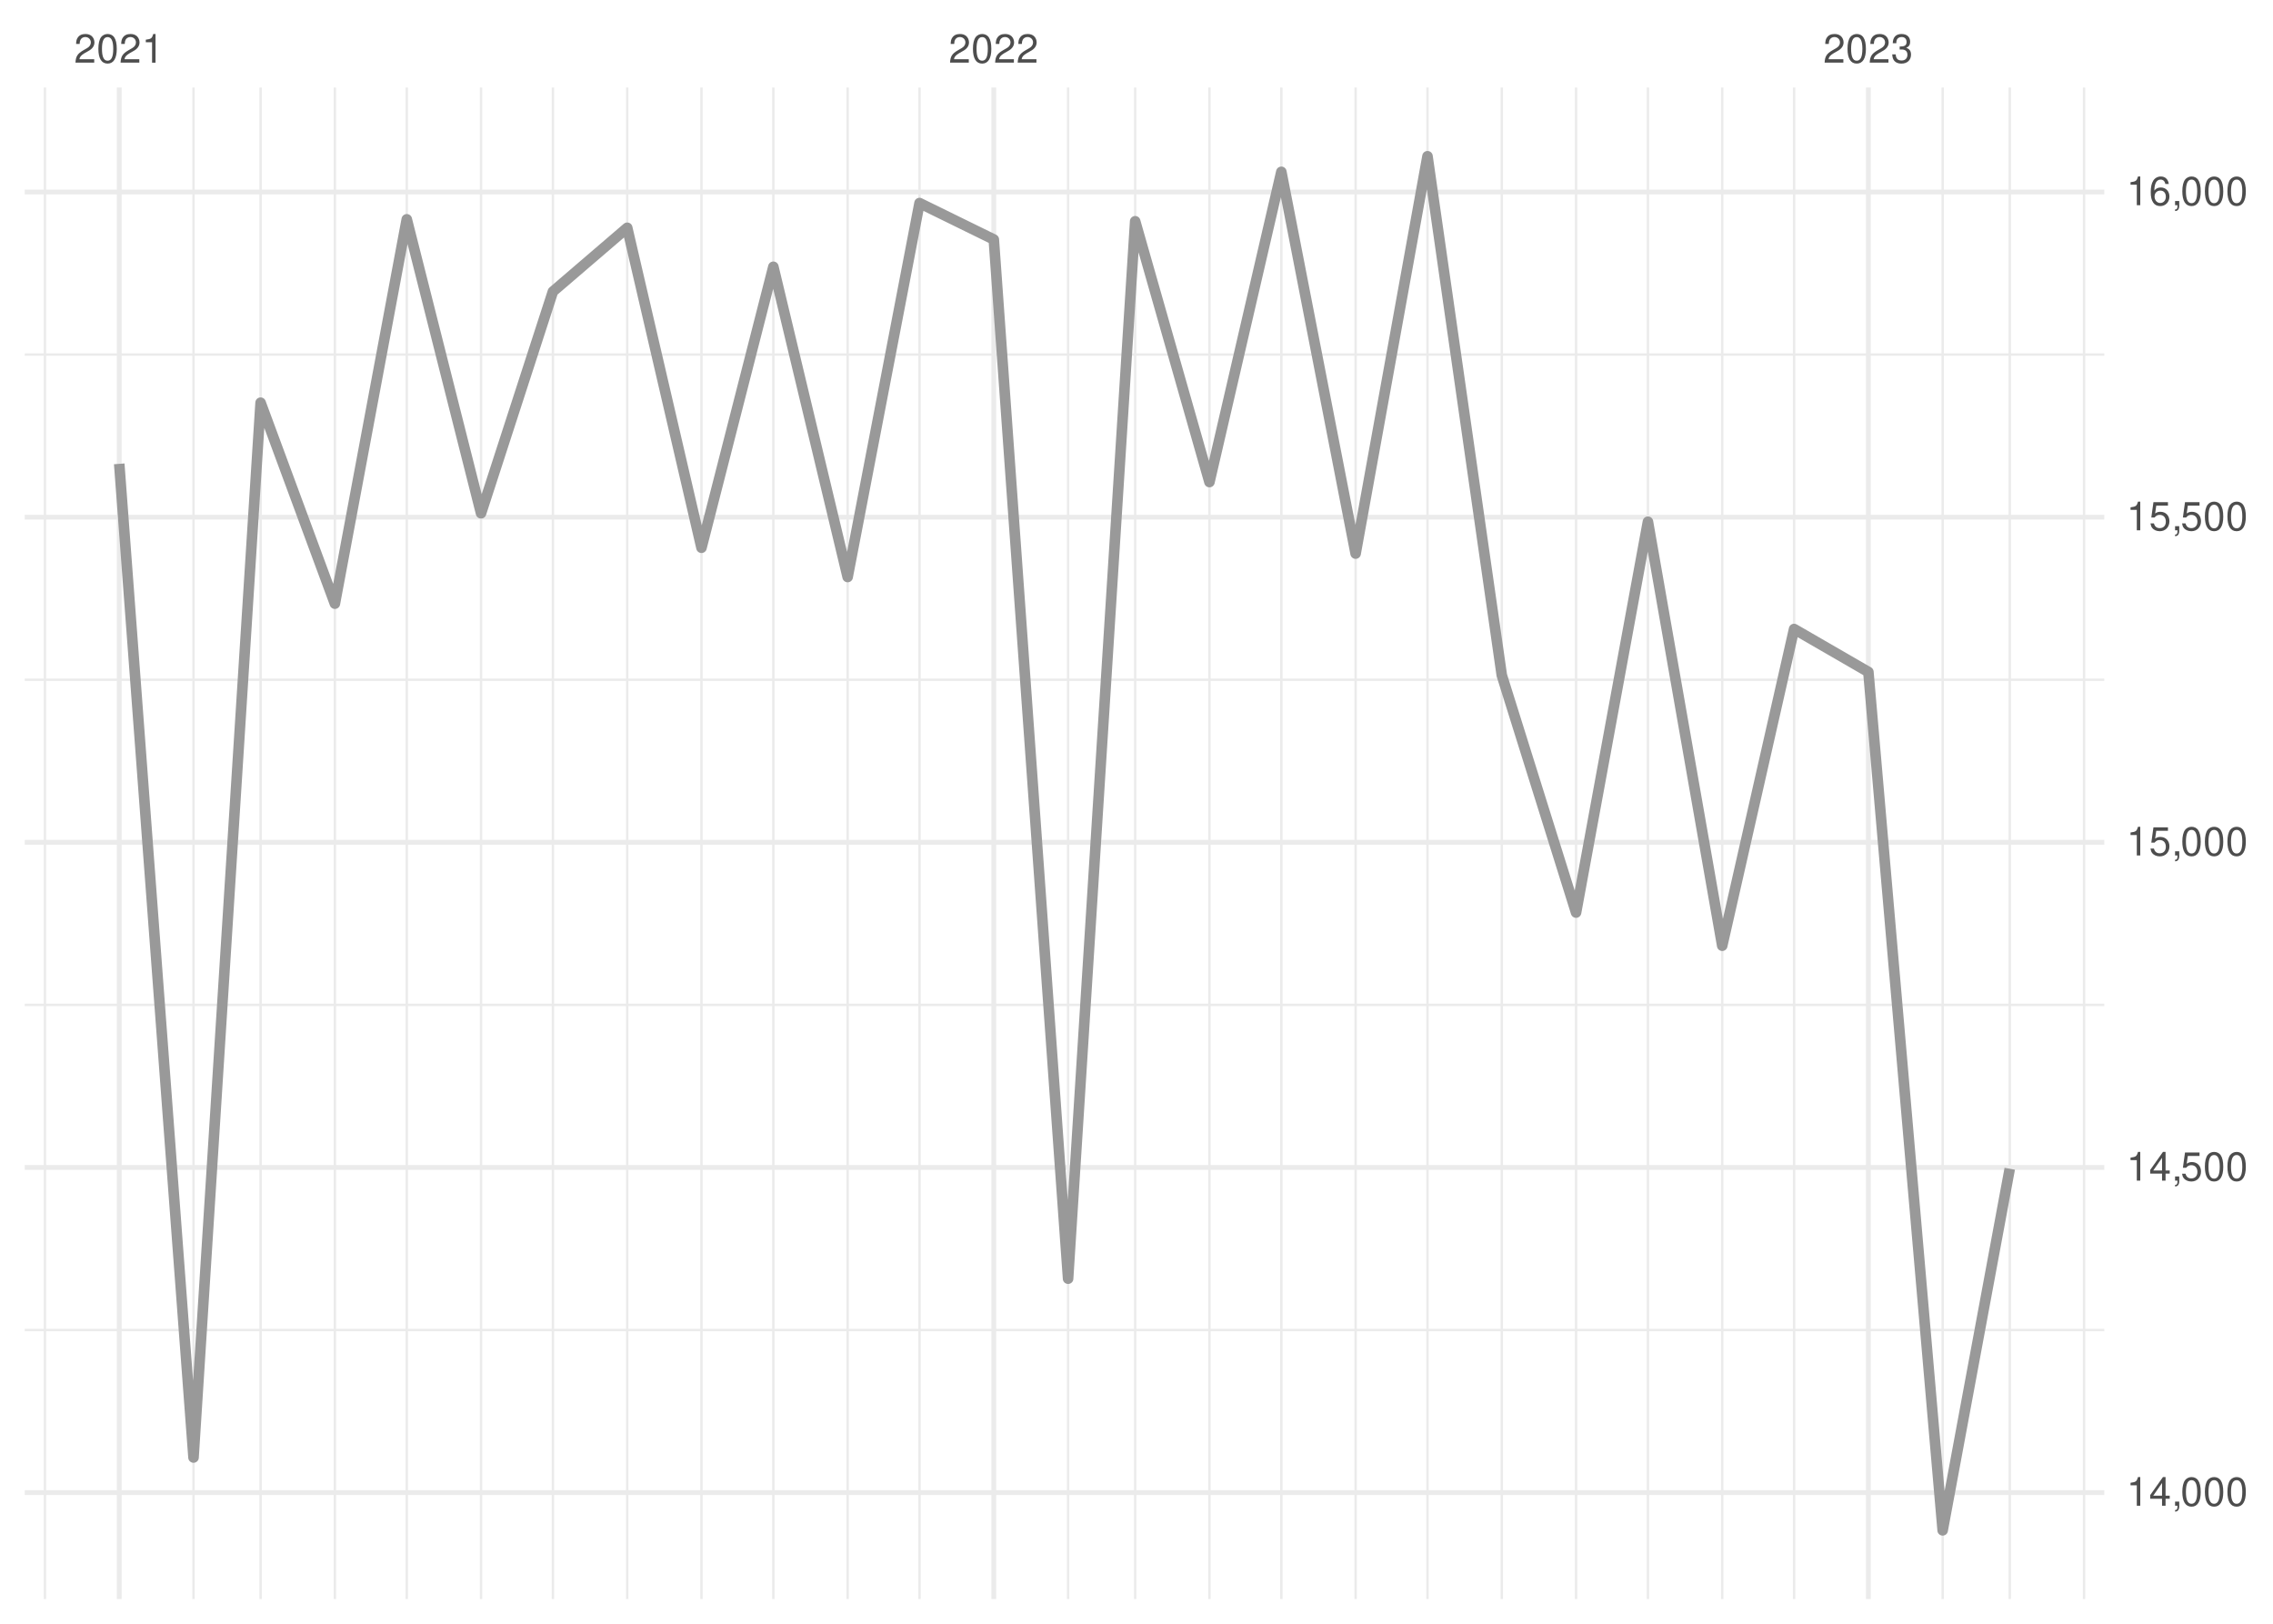
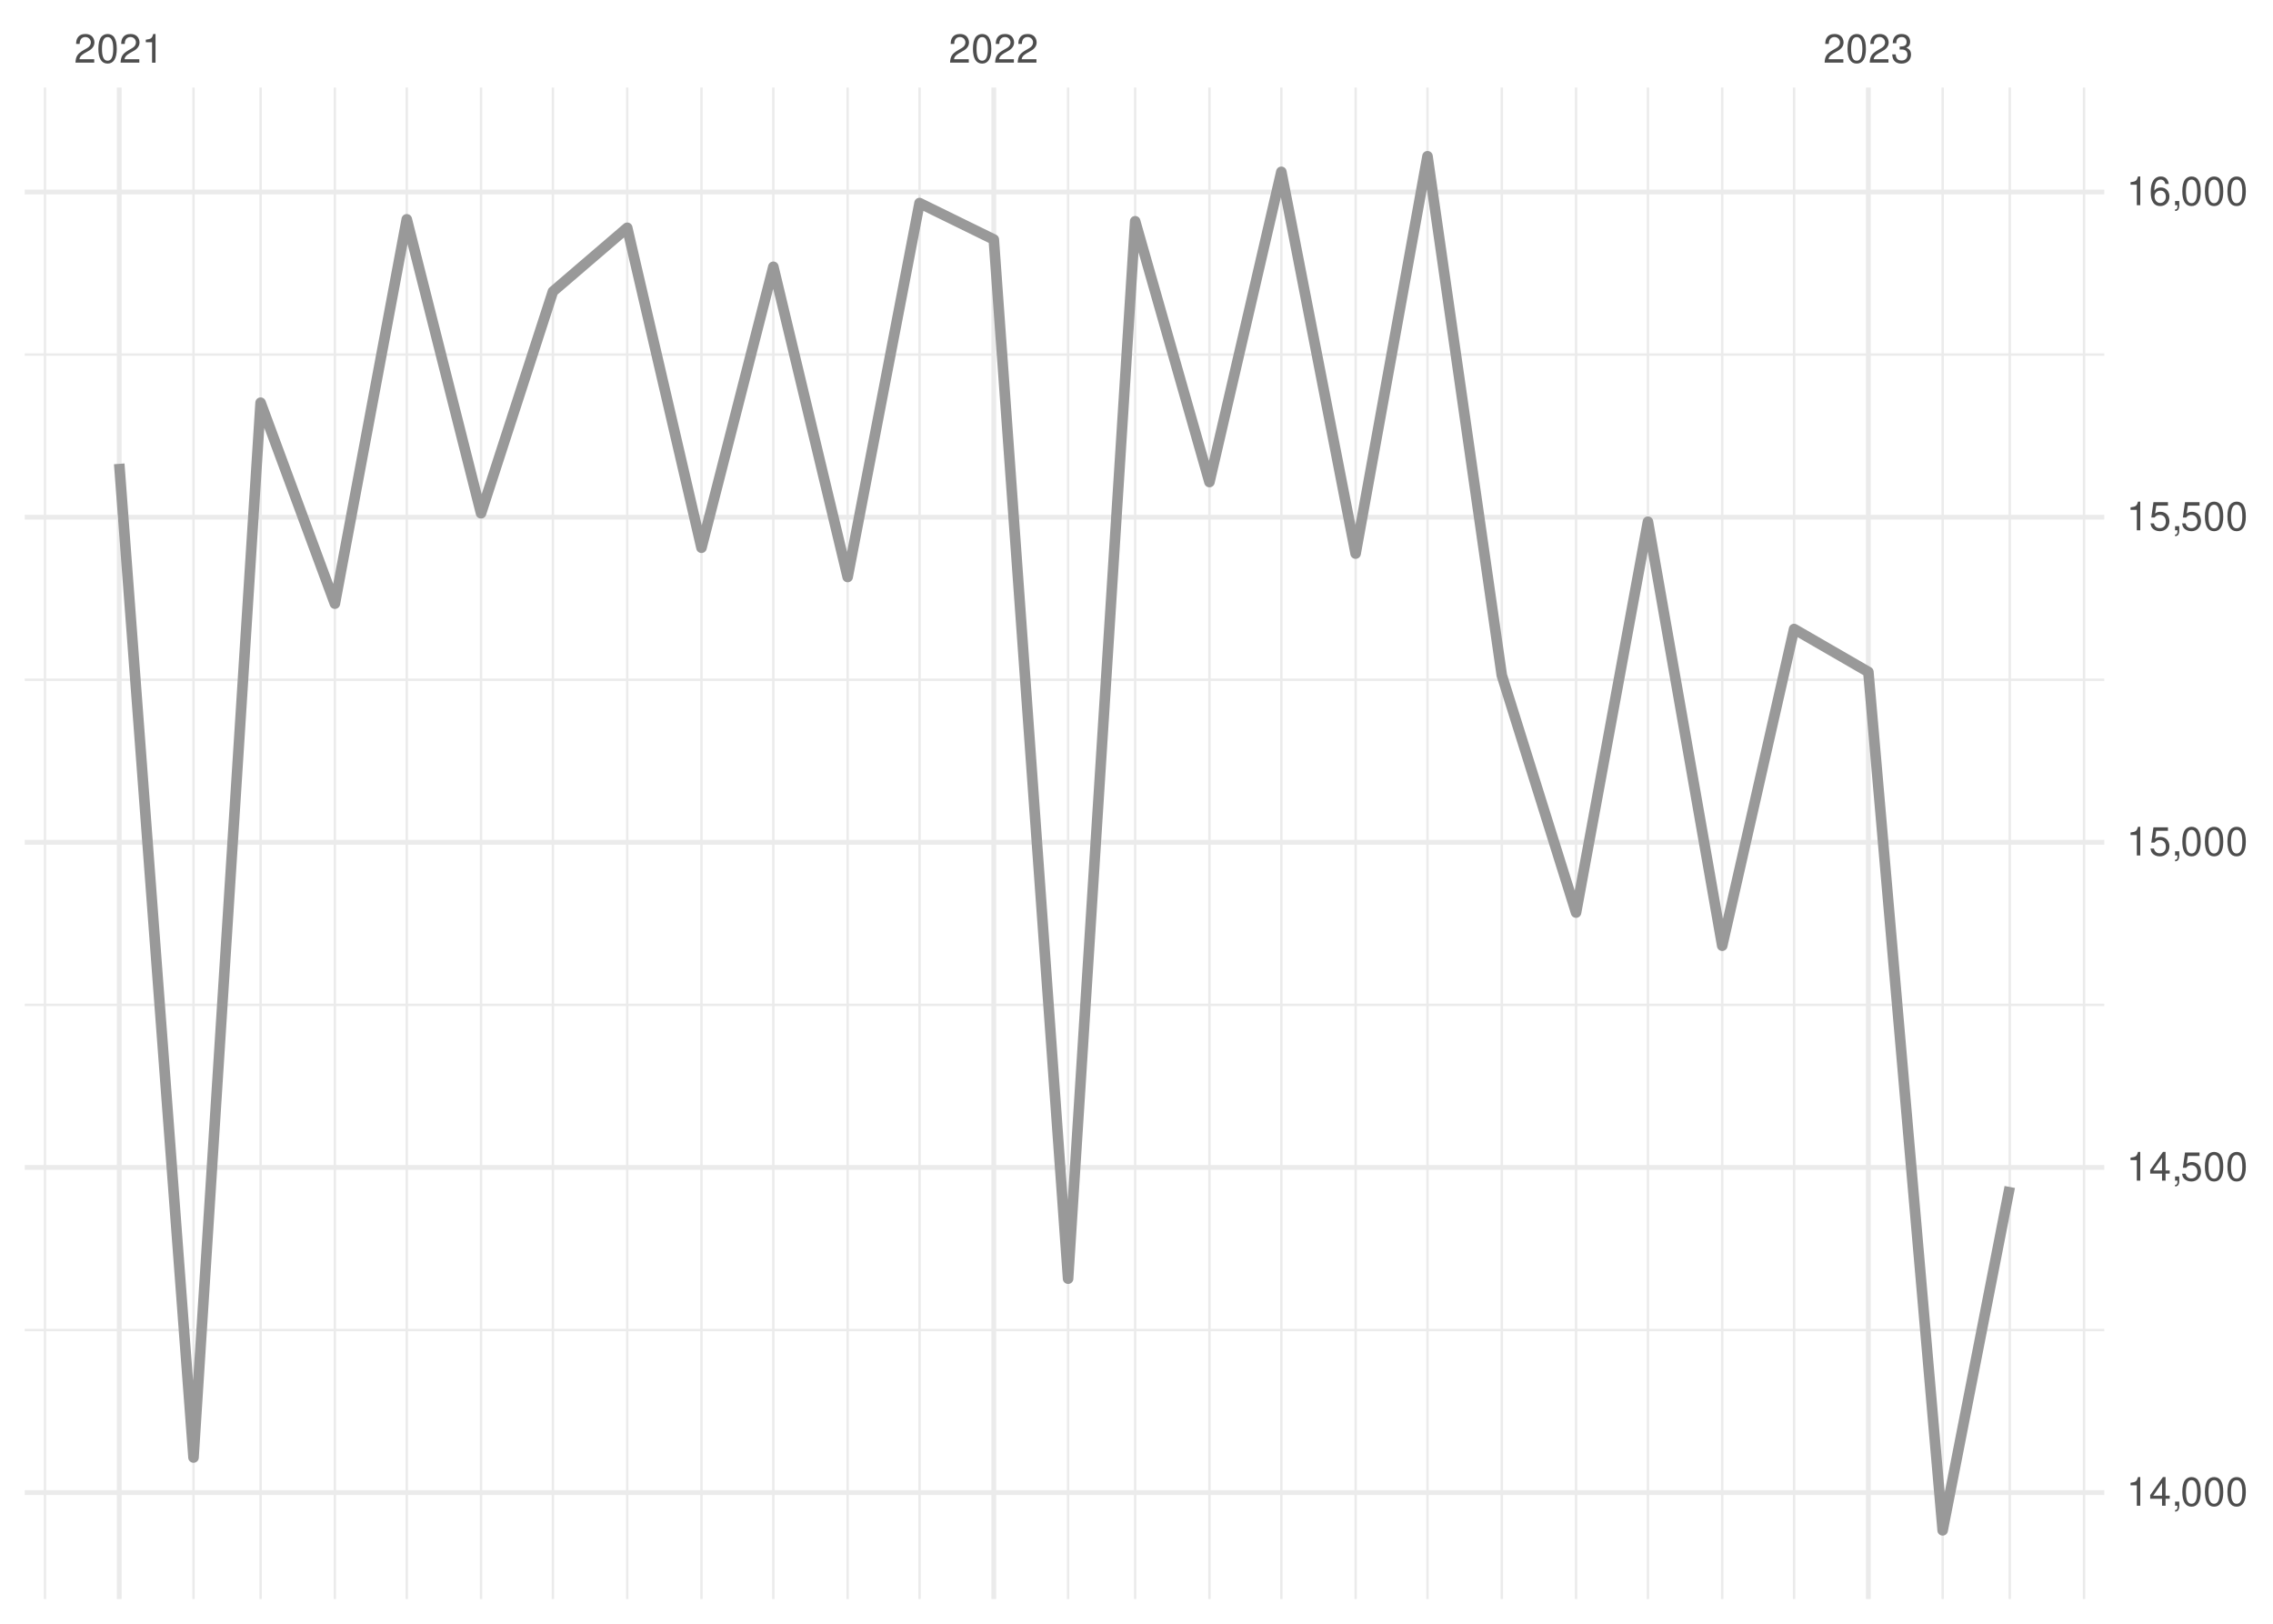
<svg xmlns="http://www.w3.org/2000/svg" xmlns:xlink="http://www.w3.org/1999/xlink" width="504pt" height="360pt" viewBox="0 0 504 360" version="1.1">
  <defs>
    <g>
      <symbol overflow="visible" id="glyph0-0">
        <path style="stroke:none;" d="" />
      </symbol>
      <symbol overflow="visible" id="glyph0-1">
        <path style="stroke:none;" d="M 4.453 -0.766 L 1.172 -0.766 C 1.25 -1.297 1.531 -1.625 2.297 -2.094 L 3.172 -2.594 C 4.047 -3.062 4.5 -3.719 4.5 -4.5 C 4.5 -5.031 4.281 -5.531 3.922 -5.875 C 3.547 -6.203 3.094 -6.359 2.5 -6.359 C 1.703 -6.359 1.125 -6.078 0.781 -5.531 C 0.547 -5.203 0.453 -4.797 0.438 -4.156 L 1.219 -4.156 C 1.234 -4.594 1.297 -4.844 1.406 -5.062 C 1.594 -5.438 2 -5.688 2.469 -5.688 C 3.172 -5.688 3.703 -5.172 3.703 -4.484 C 3.703 -3.969 3.406 -3.531 2.859 -3.219 L 2.047 -2.75 C 0.75 -2 0.375 -1.406 0.297 -0.016 L 4.453 -0.016 Z M 4.453 -0.766 " />
      </symbol>
      <symbol overflow="visible" id="glyph0-2">
        <path style="stroke:none;" d="M 2.422 -6.359 C 1.844 -6.359 1.312 -6.094 0.984 -5.672 C 0.578 -5.109 0.375 -4.25 0.375 -3.078 C 0.375 -0.938 1.078 0.203 2.422 0.203 C 3.734 0.203 4.453 -0.938 4.453 -3.031 C 4.453 -4.25 4.266 -5.078 3.859 -5.672 C 3.531 -6.109 3.016 -6.359 2.422 -6.359 Z M 2.422 -5.672 C 3.25 -5.672 3.672 -4.828 3.672 -3.094 C 3.672 -1.281 3.266 -0.438 2.406 -0.438 C 1.578 -0.438 1.172 -1.312 1.172 -3.062 C 1.172 -4.828 1.578 -5.672 2.422 -5.672 Z M 2.422 -5.672 " />
      </symbol>
      <symbol overflow="visible" id="glyph0-3">
        <path style="stroke:none;" d="M 2.281 -4.531 L 2.281 0 L 3.047 0 L 3.047 -6.359 L 2.547 -6.359 C 2.266 -5.391 2.094 -5.25 0.891 -5.094 L 0.891 -4.531 Z M 2.281 -4.531 " />
      </symbol>
      <symbol overflow="visible" id="glyph0-4">
        <path style="stroke:none;" d="M 1.938 -2.922 L 2.359 -2.922 C 3.203 -2.922 3.656 -2.531 3.656 -1.766 C 3.656 -0.969 3.172 -0.484 2.375 -0.484 C 1.516 -0.484 1.109 -0.922 1.062 -1.844 L 0.281 -1.844 C 0.312 -1.344 0.406 -1 0.547 -0.719 C 0.875 -0.109 1.484 0.203 2.344 0.203 C 3.625 0.203 4.453 -0.578 4.453 -1.781 C 4.453 -2.594 4.141 -3.031 3.391 -3.297 C 3.969 -3.531 4.266 -3.969 4.266 -4.609 C 4.266 -5.703 3.547 -6.359 2.359 -6.359 C 1.109 -6.359 0.438 -5.656 0.406 -4.312 L 1.188 -4.312 C 1.203 -4.703 1.234 -4.922 1.328 -5.109 C 1.5 -5.469 1.891 -5.688 2.375 -5.688 C 3.062 -5.688 3.469 -5.266 3.469 -4.578 C 3.469 -4.141 3.312 -3.859 2.969 -3.719 C 2.766 -3.625 2.484 -3.594 1.938 -3.578 Z M 1.938 -2.922 " />
      </symbol>
      <symbol overflow="visible" id="glyph0-5">
        <path style="stroke:none;" d="M 2.875 -1.547 L 2.875 0 L 3.656 0 L 3.656 -1.547 L 4.578 -1.547 L 4.578 -2.234 L 3.656 -2.234 L 3.656 -6.359 L 3.078 -6.359 L 0.25 -2.359 L 0.25 -1.547 Z M 2.875 -2.234 L 0.922 -2.234 L 2.875 -5.047 Z M 2.875 -2.234 " />
      </symbol>
      <symbol overflow="visible" id="glyph0-6">
        <path style="stroke:none;" d="M 0.766 -0.922 L 0.766 0 L 1.297 0 L 1.297 0.156 C 1.297 0.766 1.172 0.938 0.766 0.953 L 0.766 1.297 C 1.344 1.312 1.688 0.891 1.688 0.141 L 1.688 -0.922 Z M 0.766 -0.922 " />
      </symbol>
      <symbol overflow="visible" id="glyph0-7">
        <path style="stroke:none;" d="M 4.188 -6.234 L 0.969 -6.234 L 0.5 -2.844 L 1.219 -2.844 C 1.578 -3.266 1.875 -3.422 2.359 -3.422 C 3.203 -3.422 3.719 -2.844 3.719 -1.922 C 3.719 -1.031 3.203 -0.484 2.359 -0.484 C 1.688 -0.484 1.266 -0.828 1.078 -1.531 L 0.312 -1.531 C 0.406 -1.016 0.5 -0.781 0.688 -0.547 C 1.031 -0.078 1.672 0.203 2.375 0.203 C 3.641 0.203 4.516 -0.719 4.516 -2.031 C 4.516 -3.266 3.688 -4.109 2.5 -4.109 C 2.062 -4.109 1.703 -4 1.344 -3.734 L 1.594 -5.469 L 4.188 -5.469 Z M 4.188 -6.234 " />
      </symbol>
      <symbol overflow="visible" id="glyph0-8">
        <path style="stroke:none;" d="M 4.375 -4.703 C 4.234 -5.75 3.562 -6.359 2.609 -6.359 C 1.922 -6.359 1.312 -6.031 0.938 -5.453 C 0.547 -4.828 0.375 -4.062 0.375 -2.906 C 0.375 -1.828 0.531 -1.156 0.906 -0.594 C 1.234 -0.078 1.781 0.203 2.469 0.203 C 3.656 0.203 4.516 -0.688 4.516 -1.922 C 4.516 -3.094 3.719 -3.922 2.609 -3.922 C 1.984 -3.922 1.5 -3.688 1.172 -3.234 C 1.172 -4.797 1.672 -5.672 2.562 -5.672 C 3.109 -5.672 3.484 -5.328 3.609 -4.703 Z M 2.5 -3.234 C 3.25 -3.234 3.719 -2.703 3.719 -1.859 C 3.719 -1.062 3.188 -0.484 2.484 -0.484 C 1.766 -0.484 1.219 -1.094 1.219 -1.906 C 1.219 -2.688 1.734 -3.234 2.5 -3.234 Z M 2.5 -3.234 " />
      </symbol>
    </g>
    <clipPath id="clip1">
      <path d="M 5.48 294 L 466.59 294 L 466.59 296 L 5.48 296 Z M 5.48 294 " />
    </clipPath>
    <clipPath id="clip2">
      <path d="M 5.48 222 L 466.59 222 L 466.59 224 L 5.48 224 Z M 5.48 222 " />
    </clipPath>
    <clipPath id="clip3">
      <path d="M 5.48 150 L 466.59 150 L 466.59 151 L 5.48 151 Z M 5.48 150 " />
    </clipPath>
    <clipPath id="clip4">
      <path d="M 5.48 78 L 466.59 78 L 466.59 79 L 5.48 79 Z M 5.48 78 " />
    </clipPath>
    <clipPath id="clip5">
      <path d="M 9 19.41 L 11 19.41 L 11 354.52 L 9 354.52 Z M 9 19.41 " />
    </clipPath>
    <clipPath id="clip6">
      <path d="M 42 19.41 L 44 19.41 L 44 354.52 L 42 354.52 Z M 42 19.41 " />
    </clipPath>
    <clipPath id="clip7">
      <path d="M 57 19.41 L 59 19.41 L 59 354.52 L 57 354.52 Z M 57 19.41 " />
    </clipPath>
    <clipPath id="clip8">
      <path d="M 73 19.41 L 75 19.41 L 75 354.52 L 73 354.52 Z M 73 19.41 " />
    </clipPath>
    <clipPath id="clip9">
      <path d="M 89 19.41 L 91 19.41 L 91 354.52 L 89 354.52 Z M 89 19.41 " />
    </clipPath>
    <clipPath id="clip10">
      <path d="M 106 19.41 L 107 19.41 L 107 354.52 L 106 354.52 Z M 106 19.41 " />
    </clipPath>
    <clipPath id="clip11">
      <path d="M 122 19.41 L 123 19.41 L 123 354.52 L 122 354.52 Z M 122 19.41 " />
    </clipPath>
    <clipPath id="clip12">
      <path d="M 138 19.41 L 140 19.41 L 140 354.52 L 138 354.52 Z M 138 19.41 " />
    </clipPath>
    <clipPath id="clip13">
      <path d="M 155 19.41 L 156 19.41 L 156 354.52 L 155 354.52 Z M 155 19.41 " />
    </clipPath>
    <clipPath id="clip14">
      <path d="M 171 19.41 L 172 19.41 L 172 354.52 L 171 354.52 Z M 171 19.41 " />
    </clipPath>
    <clipPath id="clip15">
      <path d="M 187 19.41 L 189 19.41 L 189 354.52 L 187 354.52 Z M 187 19.41 " />
    </clipPath>
    <clipPath id="clip16">
      <path d="M 203 19.41 L 205 19.41 L 205 354.52 L 203 354.52 Z M 203 19.41 " />
    </clipPath>
    <clipPath id="clip17">
      <path d="M 236 19.41 L 238 19.41 L 238 354.52 L 236 354.52 Z M 236 19.41 " />
    </clipPath>
    <clipPath id="clip18">
      <path d="M 251 19.41 L 252 19.41 L 252 354.52 L 251 354.52 Z M 251 19.41 " />
    </clipPath>
    <clipPath id="clip19">
      <path d="M 267 19.41 L 269 19.41 L 269 354.52 L 267 354.52 Z M 267 19.41 " />
    </clipPath>
    <clipPath id="clip20">
      <path d="M 283 19.41 L 285 19.41 L 285 354.52 L 283 354.52 Z M 283 19.41 " />
    </clipPath>
    <clipPath id="clip21">
      <path d="M 300 19.41 L 301 19.41 L 301 354.52 L 300 354.52 Z M 300 19.41 " />
    </clipPath>
    <clipPath id="clip22">
      <path d="M 316 19.41 L 317 19.41 L 317 354.52 L 316 354.52 Z M 316 19.41 " />
    </clipPath>
    <clipPath id="clip23">
      <path d="M 332 19.41 L 334 19.41 L 334 354.52 L 332 354.52 Z M 332 19.41 " />
    </clipPath>
    <clipPath id="clip24">
      <path d="M 349 19.41 L 350 19.41 L 350 354.52 L 349 354.52 Z M 349 19.41 " />
    </clipPath>
    <clipPath id="clip25">
      <path d="M 365 19.41 L 366 19.41 L 366 354.52 L 365 354.52 Z M 365 19.41 " />
    </clipPath>
    <clipPath id="clip26">
      <path d="M 381 19.41 L 383 19.41 L 383 354.52 L 381 354.52 Z M 381 19.41 " />
    </clipPath>
    <clipPath id="clip27">
      <path d="M 397 19.41 L 399 19.41 L 399 354.52 L 397 354.52 Z M 397 19.41 " />
    </clipPath>
    <clipPath id="clip28">
      <path d="M 430 19.41 L 432 19.41 L 432 354.52 L 430 354.52 Z M 430 19.41 " />
    </clipPath>
    <clipPath id="clip29">
      <path d="M 445 19.41 L 446 19.41 L 446 354.52 L 445 354.52 Z M 445 19.41 " />
    </clipPath>
    <clipPath id="clip30">
      <path d="M 461 19.41 L 463 19.41 L 463 354.52 L 461 354.52 Z M 461 19.41 " />
    </clipPath>
    <clipPath id="clip31">
      <path d="M 5.48 330 L 466.59 330 L 466.59 332 L 5.48 332 Z M 5.48 330 " />
    </clipPath>
    <clipPath id="clip32">
      <path d="M 5.48 258 L 466.59 258 L 466.59 260 L 5.48 260 Z M 5.48 258 " />
    </clipPath>
    <clipPath id="clip33">
      <path d="M 5.48 186 L 466.59 186 L 466.59 188 L 5.48 188 Z M 5.48 186 " />
    </clipPath>
    <clipPath id="clip34">
      <path d="M 5.48 114 L 466.59 114 L 466.59 116 L 5.48 116 Z M 5.48 114 " />
    </clipPath>
    <clipPath id="clip35">
      <path d="M 5.48 42 L 466.59 42 L 466.59 44 L 5.48 44 Z M 5.48 42 " />
    </clipPath>
    <clipPath id="clip36">
      <path d="M 25 19.41 L 27 19.41 L 27 354.52 L 25 354.52 Z M 25 19.41 " />
    </clipPath>
    <clipPath id="clip37">
      <path d="M 219 19.41 L 221 19.41 L 221 354.52 L 219 354.52 Z M 219 19.41 " />
    </clipPath>
    <clipPath id="clip38">
      <path d="M 413 19.41 L 415 19.41 L 415 354.52 L 413 354.52 Z M 413 19.41 " />
    </clipPath>
  </defs>
  <g id="surface26">
    <rect x="0" y="0" width="504" height="360" style="fill:rgb(100%,100%,100%);fill-opacity:1;stroke:none;" />
    <g clip-path="url(#clip1)" clip-rule="nonzero">
      <path style="fill:none;stroke-width:0.533;stroke-linecap:butt;stroke-linejoin:round;stroke:rgb(92.157%,92.157%,92.157%);stroke-opacity:1;stroke-miterlimit:10;" d="M 5.48 294.883 L 466.59 294.883 " />
    </g>
    <g clip-path="url(#clip2)" clip-rule="nonzero">
      <path style="fill:none;stroke-width:0.533;stroke-linecap:butt;stroke-linejoin:round;stroke:rgb(92.157%,92.157%,92.157%);stroke-opacity:1;stroke-miterlimit:10;" d="M 5.48 222.793 L 466.59 222.793 " />
    </g>
    <g clip-path="url(#clip3)" clip-rule="nonzero">
      <path style="fill:none;stroke-width:0.533;stroke-linecap:butt;stroke-linejoin:round;stroke:rgb(92.157%,92.157%,92.157%);stroke-opacity:1;stroke-miterlimit:10;" d="M 5.48 150.707 L 466.59 150.707 " />
    </g>
    <g clip-path="url(#clip4)" clip-rule="nonzero">
      <path style="fill:none;stroke-width:0.533;stroke-linecap:butt;stroke-linejoin:round;stroke:rgb(92.157%,92.157%,92.157%);stroke-opacity:1;stroke-miterlimit:10;" d="M 5.48 78.617 L 466.59 78.617 " />
    </g>
    <g clip-path="url(#clip5)" clip-rule="nonzero">
      <path style="fill:none;stroke-width:0.533;stroke-linecap:butt;stroke-linejoin:round;stroke:rgb(92.157%,92.157%,92.157%);stroke-opacity:1;stroke-miterlimit:10;" d="M 9.969 354.52 L 9.969 19.41 " />
    </g>
    <g clip-path="url(#clip6)" clip-rule="nonzero">
      <path style="fill:none;stroke-width:0.533;stroke-linecap:butt;stroke-linejoin:round;stroke:rgb(92.157%,92.157%,92.157%);stroke-opacity:1;stroke-miterlimit:10;" d="M 42.91 354.52 L 42.91 19.41 " />
    </g>
    <g clip-path="url(#clip7)" clip-rule="nonzero">
      <path style="fill:none;stroke-width:0.533;stroke-linecap:butt;stroke-linejoin:round;stroke:rgb(92.157%,92.157%,92.157%);stroke-opacity:1;stroke-miterlimit:10;" d="M 57.785 354.52 L 57.785 19.41 " />
    </g>
    <g clip-path="url(#clip8)" clip-rule="nonzero">
      <path style="fill:none;stroke-width:0.533;stroke-linecap:butt;stroke-linejoin:round;stroke:rgb(92.157%,92.157%,92.157%);stroke-opacity:1;stroke-miterlimit:10;" d="M 74.254 354.52 L 74.254 19.41 " />
    </g>
    <g clip-path="url(#clip9)" clip-rule="nonzero">
      <path style="fill:none;stroke-width:0.533;stroke-linecap:butt;stroke-linejoin:round;stroke:rgb(92.157%,92.157%,92.157%);stroke-opacity:1;stroke-miterlimit:10;" d="M 90.195 354.52 L 90.195 19.41 " />
    </g>
    <g clip-path="url(#clip10)" clip-rule="nonzero">
      <path style="fill:none;stroke-width:0.533;stroke-linecap:butt;stroke-linejoin:round;stroke:rgb(92.157%,92.157%,92.157%);stroke-opacity:1;stroke-miterlimit:10;" d="M 106.664 354.52 L 106.664 19.41 " />
    </g>
    <g clip-path="url(#clip11)" clip-rule="nonzero">
      <path style="fill:none;stroke-width:0.533;stroke-linecap:butt;stroke-linejoin:round;stroke:rgb(92.157%,92.157%,92.157%);stroke-opacity:1;stroke-miterlimit:10;" d="M 122.602 354.52 L 122.602 19.41 " />
    </g>
    <g clip-path="url(#clip12)" clip-rule="nonzero">
      <path style="fill:none;stroke-width:0.533;stroke-linecap:butt;stroke-linejoin:round;stroke:rgb(92.157%,92.157%,92.157%);stroke-opacity:1;stroke-miterlimit:10;" d="M 139.074 354.52 L 139.074 19.41 " />
    </g>
    <g clip-path="url(#clip13)" clip-rule="nonzero">
      <path style="fill:none;stroke-width:0.533;stroke-linecap:butt;stroke-linejoin:round;stroke:rgb(92.157%,92.157%,92.157%);stroke-opacity:1;stroke-miterlimit:10;" d="M 155.543 354.52 L 155.543 19.41 " />
    </g>
    <g clip-path="url(#clip14)" clip-rule="nonzero">
      <path style="fill:none;stroke-width:0.533;stroke-linecap:butt;stroke-linejoin:round;stroke:rgb(92.157%,92.157%,92.157%);stroke-opacity:1;stroke-miterlimit:10;" d="M 171.48 354.52 L 171.48 19.41 " />
    </g>
    <g clip-path="url(#clip15)" clip-rule="nonzero">
      <path style="fill:none;stroke-width:0.533;stroke-linecap:butt;stroke-linejoin:round;stroke:rgb(92.157%,92.157%,92.157%);stroke-opacity:1;stroke-miterlimit:10;" d="M 187.953 354.52 L 187.953 19.41 " />
    </g>
    <g clip-path="url(#clip16)" clip-rule="nonzero">
      <path style="fill:none;stroke-width:0.533;stroke-linecap:butt;stroke-linejoin:round;stroke:rgb(92.157%,92.157%,92.157%);stroke-opacity:1;stroke-miterlimit:10;" d="M 203.891 354.52 L 203.891 19.41 " />
    </g>
    <g clip-path="url(#clip17)" clip-rule="nonzero">
      <path style="fill:none;stroke-width:0.533;stroke-linecap:butt;stroke-linejoin:round;stroke:rgb(92.157%,92.157%,92.157%);stroke-opacity:1;stroke-miterlimit:10;" d="M 236.832 354.52 L 236.832 19.41 " />
    </g>
    <g clip-path="url(#clip18)" clip-rule="nonzero">
      <path style="fill:none;stroke-width:0.533;stroke-linecap:butt;stroke-linejoin:round;stroke:rgb(92.157%,92.157%,92.157%);stroke-opacity:1;stroke-miterlimit:10;" d="M 251.707 354.52 L 251.707 19.41 " />
    </g>
    <g clip-path="url(#clip19)" clip-rule="nonzero">
      <path style="fill:none;stroke-width:0.533;stroke-linecap:butt;stroke-linejoin:round;stroke:rgb(92.157%,92.157%,92.157%);stroke-opacity:1;stroke-miterlimit:10;" d="M 268.176 354.52 L 268.176 19.41 " />
    </g>
    <g clip-path="url(#clip20)" clip-rule="nonzero">
      <path style="fill:none;stroke-width:0.533;stroke-linecap:butt;stroke-linejoin:round;stroke:rgb(92.157%,92.157%,92.157%);stroke-opacity:1;stroke-miterlimit:10;" d="M 284.117 354.52 L 284.117 19.41 " />
    </g>
    <g clip-path="url(#clip21)" clip-rule="nonzero">
      <path style="fill:none;stroke-width:0.533;stroke-linecap:butt;stroke-linejoin:round;stroke:rgb(92.157%,92.157%,92.157%);stroke-opacity:1;stroke-miterlimit:10;" d="M 300.586 354.52 L 300.586 19.41 " />
    </g>
    <g clip-path="url(#clip22)" clip-rule="nonzero">
      <path style="fill:none;stroke-width:0.533;stroke-linecap:butt;stroke-linejoin:round;stroke:rgb(92.157%,92.157%,92.157%);stroke-opacity:1;stroke-miterlimit:10;" d="M 316.523 354.52 L 316.523 19.41 " />
    </g>
    <g clip-path="url(#clip23)" clip-rule="nonzero">
      <path style="fill:none;stroke-width:0.533;stroke-linecap:butt;stroke-linejoin:round;stroke:rgb(92.157%,92.157%,92.157%);stroke-opacity:1;stroke-miterlimit:10;" d="M 332.996 354.52 L 332.996 19.41 " />
    </g>
    <g clip-path="url(#clip24)" clip-rule="nonzero">
      <path style="fill:none;stroke-width:0.533;stroke-linecap:butt;stroke-linejoin:round;stroke:rgb(92.157%,92.157%,92.157%);stroke-opacity:1;stroke-miterlimit:10;" d="M 349.465 354.52 L 349.465 19.41 " />
    </g>
    <g clip-path="url(#clip25)" clip-rule="nonzero">
      <path style="fill:none;stroke-width:0.533;stroke-linecap:butt;stroke-linejoin:round;stroke:rgb(92.157%,92.157%,92.157%);stroke-opacity:1;stroke-miterlimit:10;" d="M 365.402 354.52 L 365.402 19.41 " />
    </g>
    <g clip-path="url(#clip26)" clip-rule="nonzero">
      <path style="fill:none;stroke-width:0.533;stroke-linecap:butt;stroke-linejoin:round;stroke:rgb(92.157%,92.157%,92.157%);stroke-opacity:1;stroke-miterlimit:10;" d="M 381.875 354.52 L 381.875 19.41 " />
    </g>
    <g clip-path="url(#clip27)" clip-rule="nonzero">
      <path style="fill:none;stroke-width:0.533;stroke-linecap:butt;stroke-linejoin:round;stroke:rgb(92.157%,92.157%,92.157%);stroke-opacity:1;stroke-miterlimit:10;" d="M 397.812 354.52 L 397.812 19.41 " />
    </g>
    <g clip-path="url(#clip28)" clip-rule="nonzero">
      <path style="fill:none;stroke-width:0.533;stroke-linecap:butt;stroke-linejoin:round;stroke:rgb(92.157%,92.157%,92.157%);stroke-opacity:1;stroke-miterlimit:10;" d="M 430.754 354.52 L 430.754 19.41 " />
    </g>
    <g clip-path="url(#clip29)" clip-rule="nonzero">
      <path style="fill:none;stroke-width:0.533;stroke-linecap:butt;stroke-linejoin:round;stroke:rgb(92.157%,92.157%,92.157%);stroke-opacity:1;stroke-miterlimit:10;" d="M 445.629 354.52 L 445.629 19.41 " />
    </g>
    <g clip-path="url(#clip30)" clip-rule="nonzero">
      <path style="fill:none;stroke-width:0.533;stroke-linecap:butt;stroke-linejoin:round;stroke:rgb(92.157%,92.157%,92.157%);stroke-opacity:1;stroke-miterlimit:10;" d="M 462.102 354.52 L 462.102 19.41 " />
    </g>
    <g clip-path="url(#clip31)" clip-rule="nonzero">
      <path style="fill:none;stroke-width:1.067;stroke-linecap:butt;stroke-linejoin:round;stroke:rgb(92.157%,92.157%,92.157%);stroke-opacity:1;stroke-miterlimit:10;" d="M 5.48 330.926 L 466.59 330.926 " />
    </g>
    <g clip-path="url(#clip32)" clip-rule="nonzero">
      <path style="fill:none;stroke-width:1.067;stroke-linecap:butt;stroke-linejoin:round;stroke:rgb(92.157%,92.157%,92.157%);stroke-opacity:1;stroke-miterlimit:10;" d="M 5.48 258.836 L 466.59 258.836 " />
    </g>
    <g clip-path="url(#clip33)" clip-rule="nonzero">
      <path style="fill:none;stroke-width:1.067;stroke-linecap:butt;stroke-linejoin:round;stroke:rgb(92.157%,92.157%,92.157%);stroke-opacity:1;stroke-miterlimit:10;" d="M 5.48 186.75 L 466.59 186.75 " />
    </g>
    <g clip-path="url(#clip34)" clip-rule="nonzero">
      <path style="fill:none;stroke-width:1.067;stroke-linecap:butt;stroke-linejoin:round;stroke:rgb(92.157%,92.157%,92.157%);stroke-opacity:1;stroke-miterlimit:10;" d="M 5.48 114.66 L 466.59 114.66 " />
    </g>
    <g clip-path="url(#clip35)" clip-rule="nonzero">
      <path style="fill:none;stroke-width:1.067;stroke-linecap:butt;stroke-linejoin:round;stroke:rgb(92.157%,92.157%,92.157%);stroke-opacity:1;stroke-miterlimit:10;" d="M 5.48 42.574 L 466.59 42.574 " />
    </g>
    <g clip-path="url(#clip36)" clip-rule="nonzero">
      <path style="fill:none;stroke-width:1.067;stroke-linecap:butt;stroke-linejoin:round;stroke:rgb(92.157%,92.157%,92.157%);stroke-opacity:1;stroke-miterlimit:10;" d="M 26.438 354.52 L 26.438 19.41 " />
    </g>
    <g clip-path="url(#clip37)" clip-rule="nonzero">
      <path style="fill:none;stroke-width:1.067;stroke-linecap:butt;stroke-linejoin:round;stroke:rgb(92.157%,92.157%,92.157%);stroke-opacity:1;stroke-miterlimit:10;" d="M 220.359 354.52 L 220.359 19.41 " />
    </g>
    <g clip-path="url(#clip38)" clip-rule="nonzero">
      <path style="fill:none;stroke-width:1.067;stroke-linecap:butt;stroke-linejoin:round;stroke:rgb(92.157%,92.157%,92.157%);stroke-opacity:1;stroke-miterlimit:10;" d="M 414.281 354.52 L 414.281 19.41 " />
    </g>
-     <path style="fill:none;stroke-width:2.347;stroke-linecap:butt;stroke-linejoin:round;stroke:rgb(60%,60%,60%);stroke-opacity:1;stroke-miterlimit:10;" d="M 26.438 102.84 L 42.91 323.141 L 57.785 89.285 L 74.254 133.836 L 90.195 48.629 L 106.664 113.797 L 122.602 64.633 L 139.074 50.504 L 155.543 121.438 L 171.48 59.152 L 187.953 127.926 L 203.891 45.023 L 220.359 53.098 L 236.832 283.492 L 251.707 49.062 L 268.176 106.875 L 284.117 38.102 L 300.586 122.734 L 316.523 34.645 L 332.996 149.695 L 349.465 202.32 L 365.402 115.672 L 381.875 209.672 L 397.812 139.461 L 414.281 148.977 L 430.754 339.289 L 445.629 259.125 " />
+     <path style="fill:none;stroke-width:2.347;stroke-linecap:butt;stroke-linejoin:round;stroke:rgb(60%,60%,60%);stroke-opacity:1;stroke-miterlimit:10;" d="M 26.438 102.84 L 42.91 323.141 L 57.785 89.285 L 74.254 133.836 L 90.195 48.629 L 106.664 113.797 L 122.602 64.633 L 139.074 50.504 L 155.543 121.438 L 171.48 59.152 L 187.953 127.926 L 203.891 45.023 L 220.359 53.098 L 236.832 283.492 L 251.707 49.062 L 268.176 106.875 L 284.117 38.102 L 300.586 122.734 L 316.523 34.645 L 332.996 149.695 L 349.465 202.32 L 365.402 115.672 L 381.875 209.672 L 397.812 139.461 L 414.281 148.977 L 430.754 339.289 L 445.629 263.164 " />
    <g style="fill:rgb(30.196%,30.196%,30.196%);fill-opacity:1;">
      <use xlink:href="#glyph0-1" x="16.438" y="13.896" />
      <use xlink:href="#glyph0-2" x="21.438" y="13.896" />
      <use xlink:href="#glyph0-1" x="26.438" y="13.896" />
      <use xlink:href="#glyph0-3" x="31.438" y="13.896" />
    </g>
    <g style="fill:rgb(30.196%,30.196%,30.196%);fill-opacity:1;">
      <use xlink:href="#glyph0-1" x="210.359" y="13.896" />
      <use xlink:href="#glyph0-2" x="215.359" y="13.896" />
      <use xlink:href="#glyph0-1" x="220.359" y="13.896" />
      <use xlink:href="#glyph0-1" x="225.359" y="13.896" />
    </g>
    <g style="fill:rgb(30.196%,30.196%,30.196%);fill-opacity:1;">
      <use xlink:href="#glyph0-1" x="404.281" y="13.896" />
      <use xlink:href="#glyph0-2" x="409.281" y="13.896" />
      <use xlink:href="#glyph0-1" x="414.281" y="13.896" />
      <use xlink:href="#glyph0-4" x="419.281" y="13.896" />
    </g>
    <g style="fill:rgb(30.196%,30.196%,30.196%);fill-opacity:1;">
      <use xlink:href="#glyph0-3" x="471.52" y="333.841" />
      <use xlink:href="#glyph0-5" x="476.52" y="333.841" />
      <use xlink:href="#glyph0-6" x="481.52" y="333.841" />
      <use xlink:href="#glyph0-2" x="483.52" y="333.841" />
      <use xlink:href="#glyph0-2" x="488.52" y="333.841" />
      <use xlink:href="#glyph0-2" x="493.52" y="333.841" />
    </g>
    <g style="fill:rgb(30.196%,30.196%,30.196%);fill-opacity:1;">
      <use xlink:href="#glyph0-3" x="471.52" y="261.751" />
      <use xlink:href="#glyph0-5" x="476.52" y="261.751" />
      <use xlink:href="#glyph0-6" x="481.52" y="261.751" />
      <use xlink:href="#glyph0-7" x="483.52" y="261.751" />
      <use xlink:href="#glyph0-2" x="488.52" y="261.751" />
      <use xlink:href="#glyph0-2" x="493.52" y="261.751" />
    </g>
    <g style="fill:rgb(30.196%,30.196%,30.196%);fill-opacity:1;">
      <use xlink:href="#glyph0-3" x="471.52" y="189.665" />
      <use xlink:href="#glyph0-7" x="476.52" y="189.665" />
      <use xlink:href="#glyph0-6" x="481.52" y="189.665" />
      <use xlink:href="#glyph0-2" x="483.52" y="189.665" />
      <use xlink:href="#glyph0-2" x="488.52" y="189.665" />
      <use xlink:href="#glyph0-2" x="493.52" y="189.665" />
    </g>
    <g style="fill:rgb(30.196%,30.196%,30.196%);fill-opacity:1;">
      <use xlink:href="#glyph0-3" x="471.52" y="117.575" />
      <use xlink:href="#glyph0-7" x="476.52" y="117.575" />
      <use xlink:href="#glyph0-6" x="481.52" y="117.575" />
      <use xlink:href="#glyph0-7" x="483.52" y="117.575" />
      <use xlink:href="#glyph0-2" x="488.52" y="117.575" />
      <use xlink:href="#glyph0-2" x="493.52" y="117.575" />
    </g>
    <g style="fill:rgb(30.196%,30.196%,30.196%);fill-opacity:1;">
      <use xlink:href="#glyph0-3" x="471.52" y="45.489" />
      <use xlink:href="#glyph0-8" x="476.52" y="45.489" />
      <use xlink:href="#glyph0-6" x="481.52" y="45.489" />
      <use xlink:href="#glyph0-2" x="483.52" y="45.489" />
      <use xlink:href="#glyph0-2" x="488.52" y="45.489" />
      <use xlink:href="#glyph0-2" x="493.52" y="45.489" />
    </g>
  </g>
</svg>
